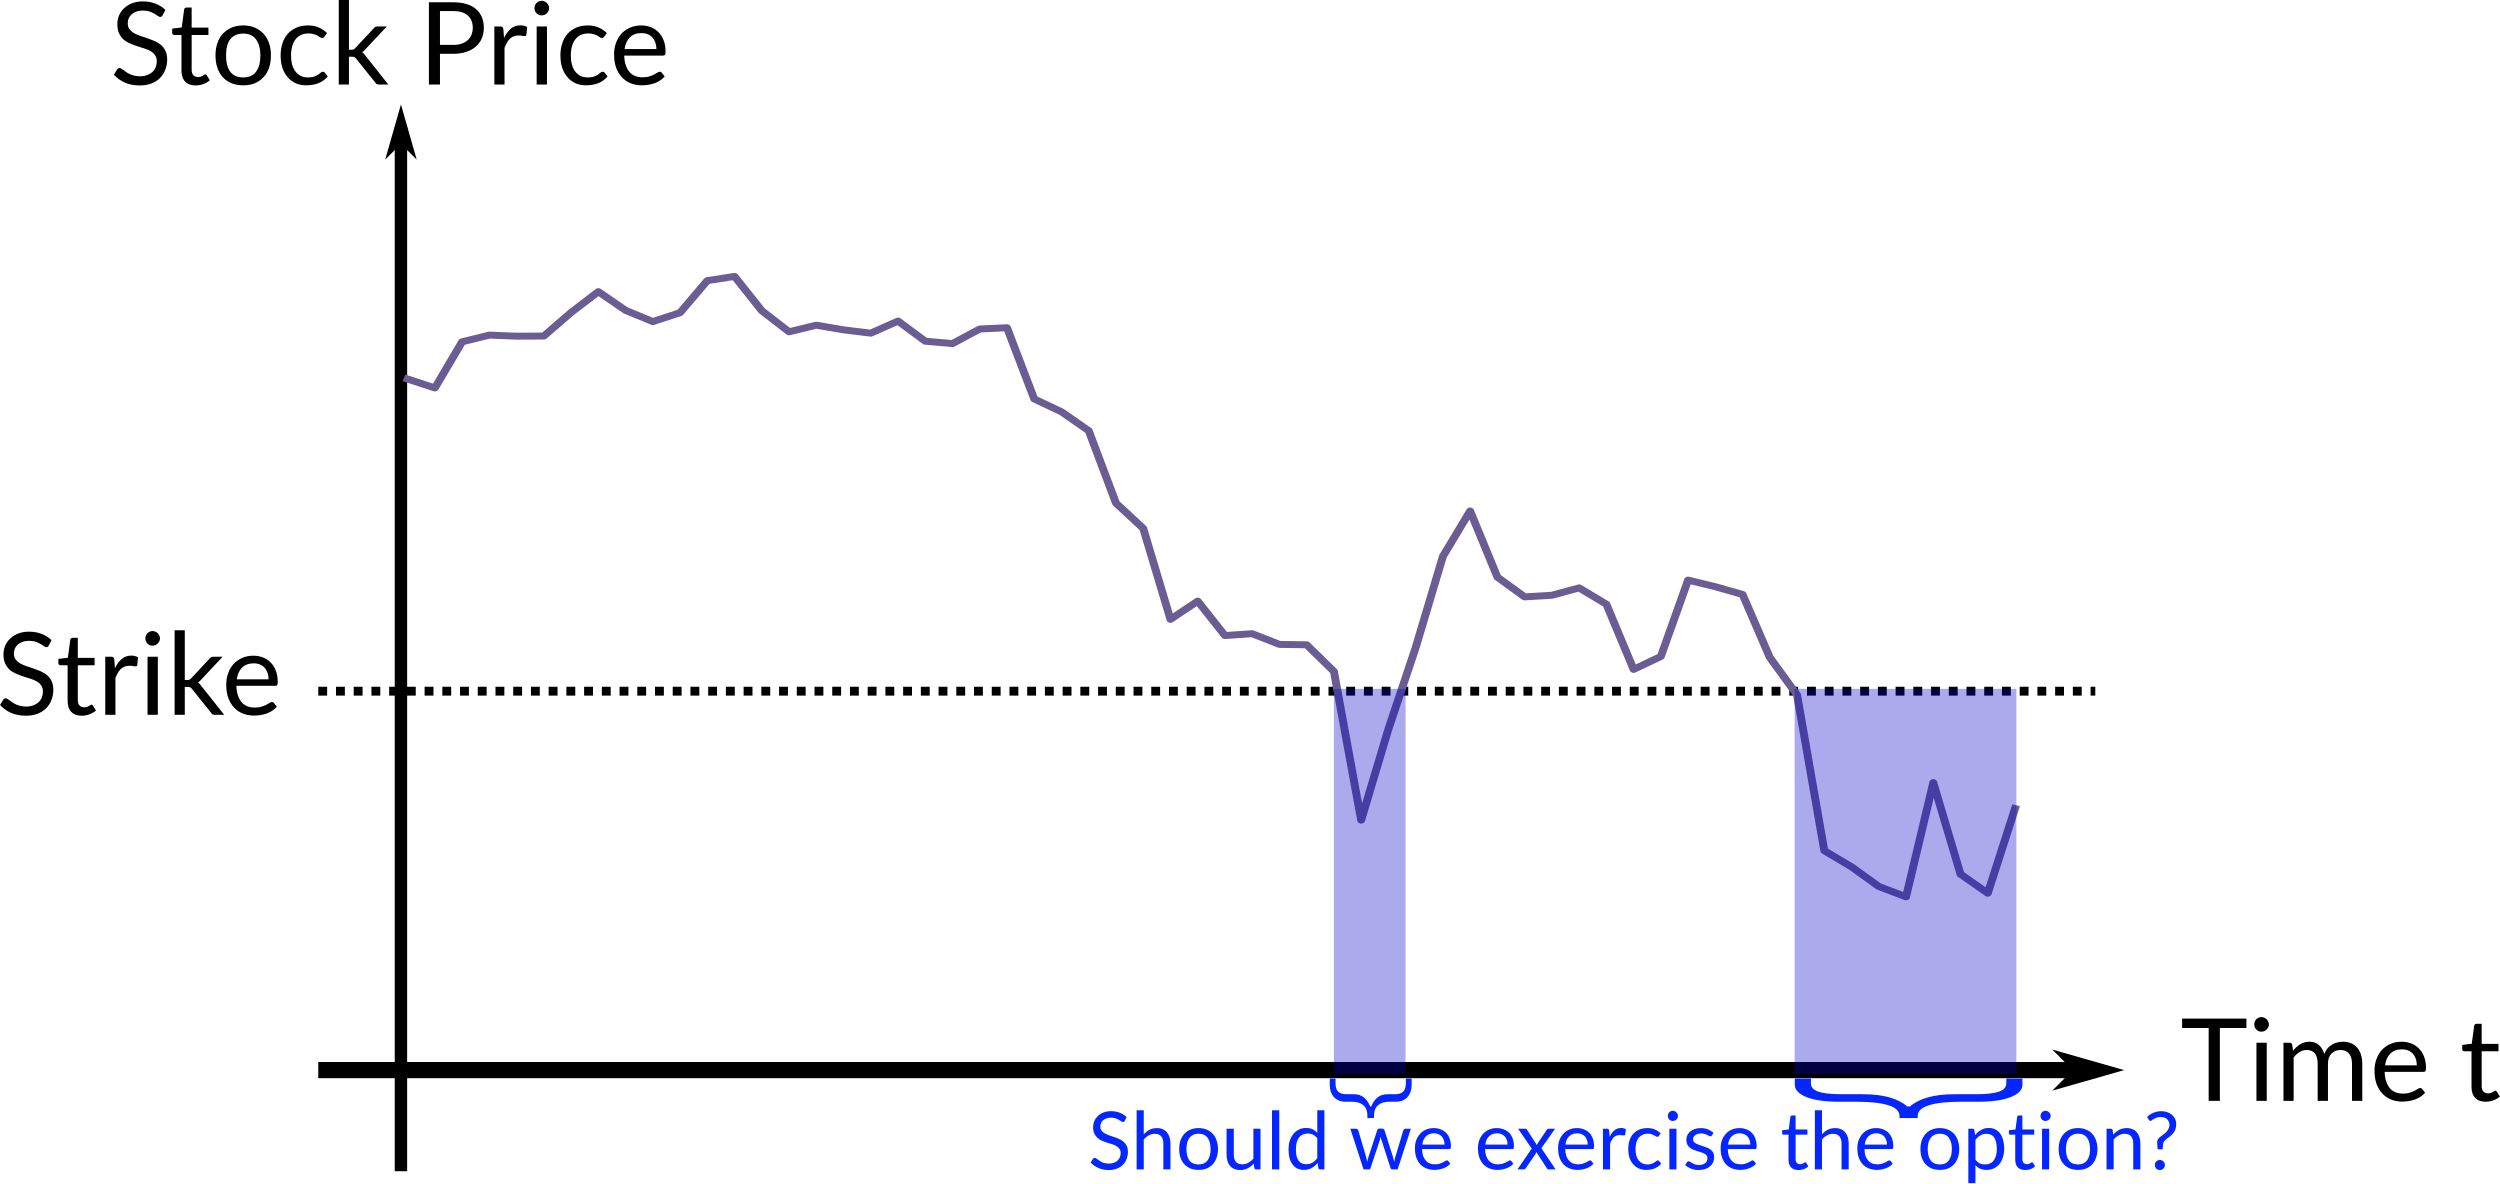
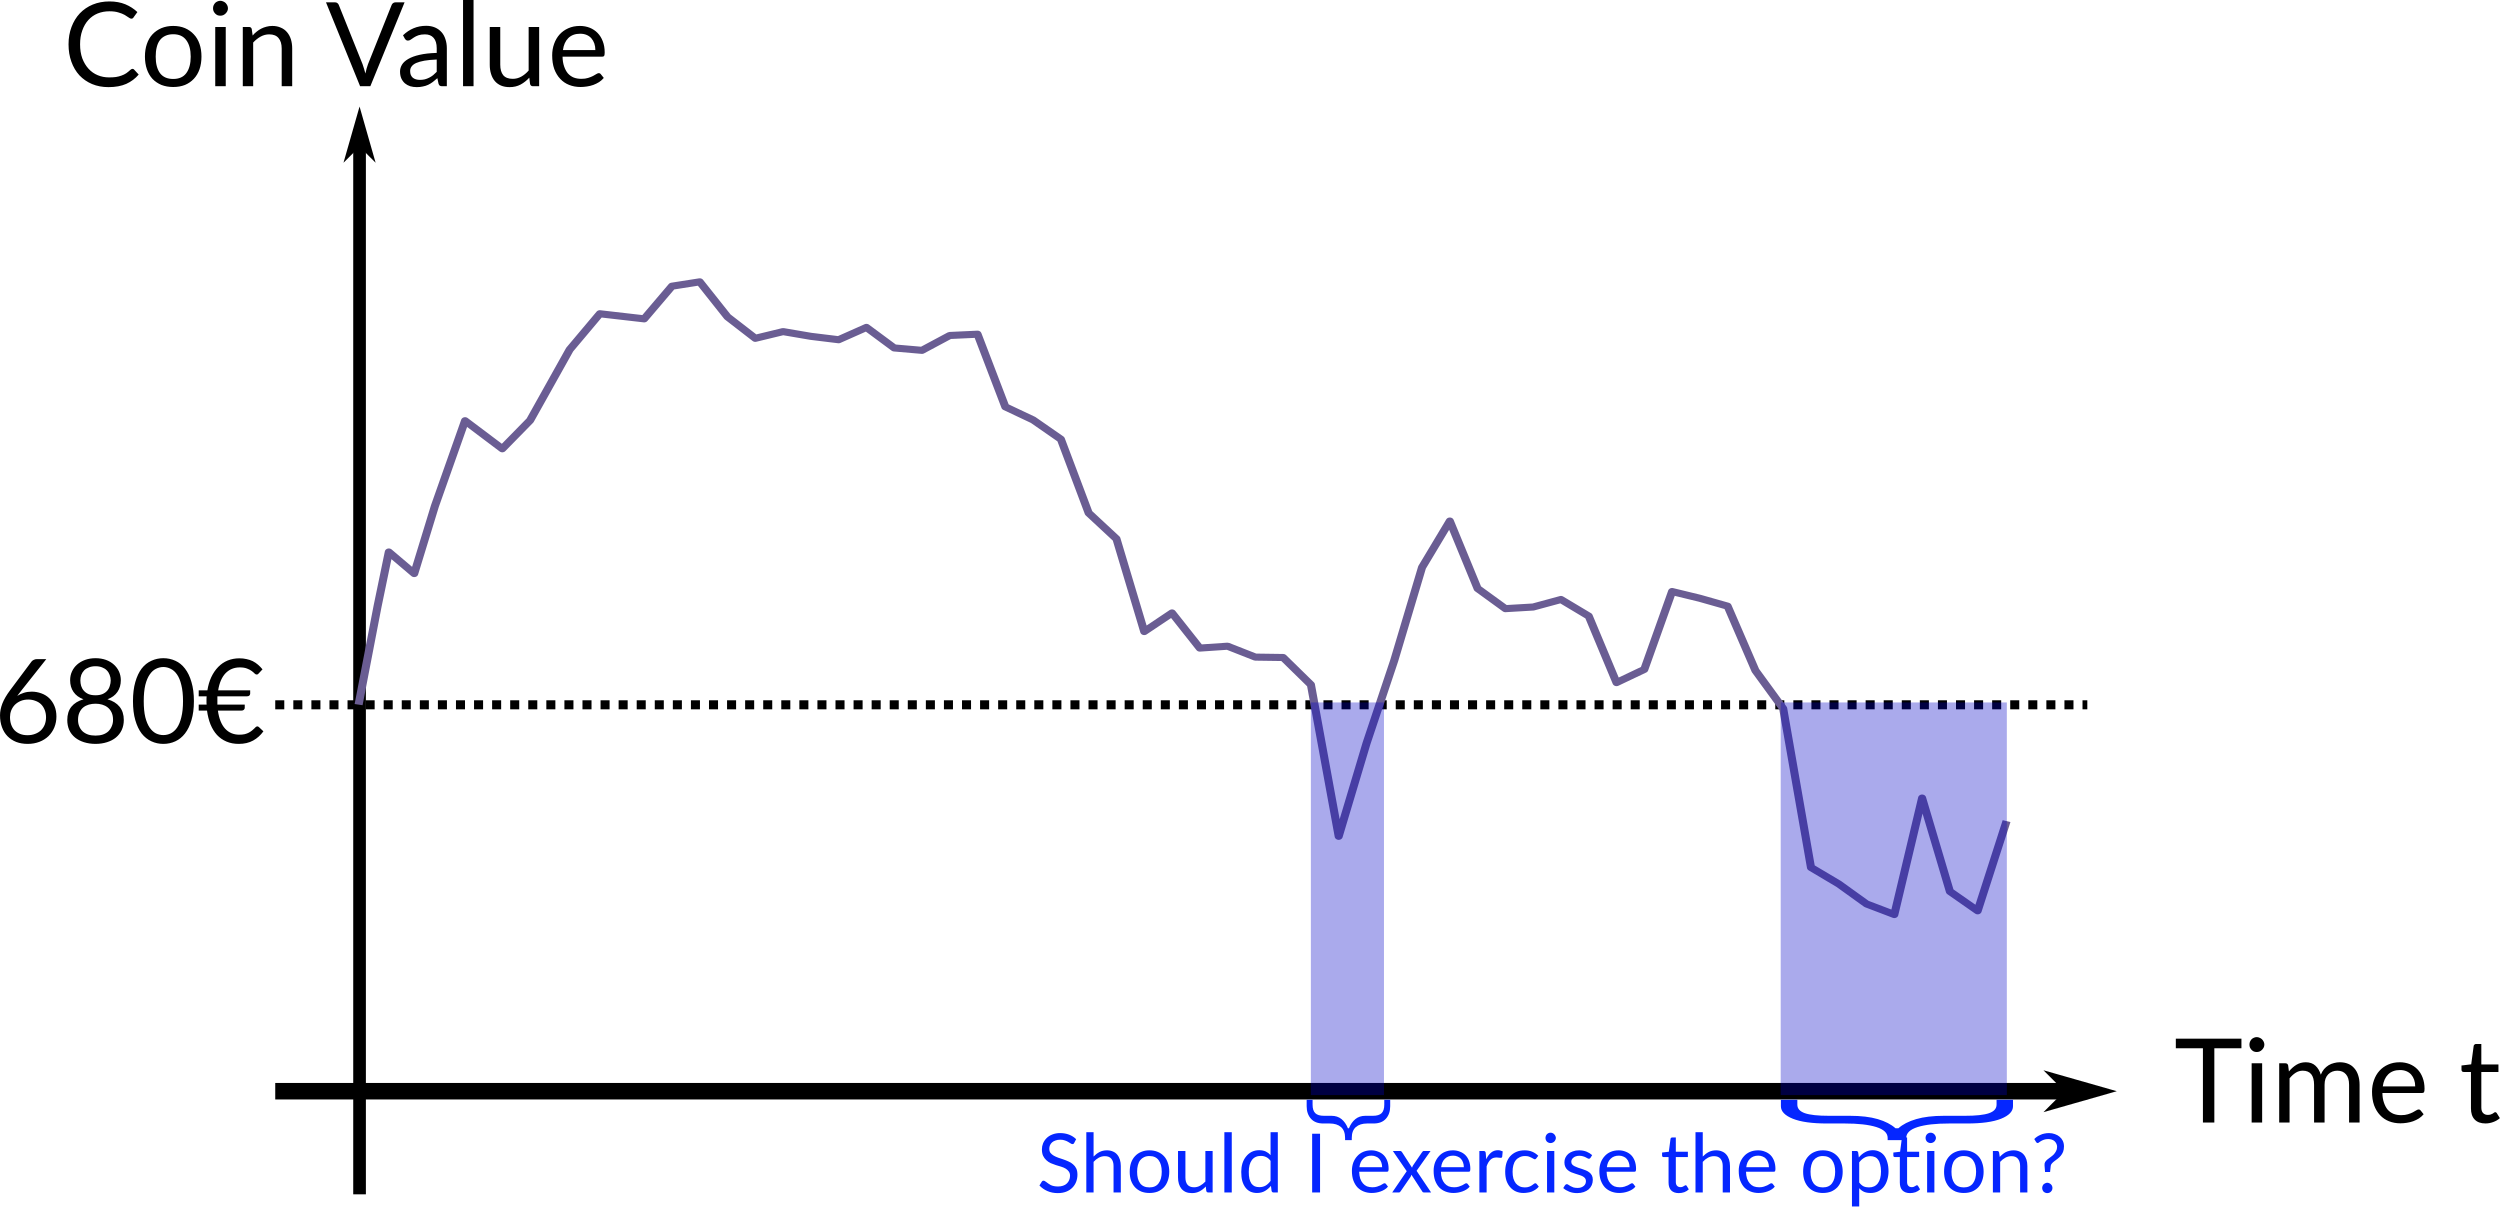
- <svg xmlns="http://www.w3.org/2000/svg" width="307.225mm" height="145.401mm" viewBox="0 0 307.225 145.401" version="1.1" id="svg224">
+ <svg xmlns="http://www.w3.org/2000/svg" width="301.284mm" height="145.401mm" viewBox="0 0 301.284 145.401" version="1.1" id="svg224">
  <defs id="defs218">
    <marker style="overflow:visible" id="marker856" refX="0" refY="0" orient="auto">
      <path transform="matrix(-0.2,0,0,-0.2,-1.2,0)" style="fill:#000000;fill-opacity:1;fill-rule:evenodd;stroke:#000000;stroke-width:1pt;stroke-opacity:1" d="M 0,0 5,-5 -12.5,0 5,5 0,0 Z" id="path854" />
    </marker>
    <marker style="overflow:visible" id="marker5440" refX="0" refY="0" orient="auto">
      <path transform="matrix(-0.2,0,0,-0.2,-1.2,0)" style="fill:#000000;fill-opacity:1;fill-rule:evenodd;stroke:#000000;stroke-width:1pt;stroke-opacity:1" d="M 0,0 5,-5 -12.5,0 5,5 0,0 Z" id="path5438" />
    </marker>
    <marker orient="auto" refY="0" refX="0" id="Arrow1Send" style="overflow:visible">
      <path id="path4751" d="M 0,0 5,-5 -12.5,0 5,5 0,0 Z" style="fill:#000000;fill-opacity:1;fill-rule:evenodd;stroke:#000000;stroke-width:1pt;stroke-opacity:1" transform="matrix(-0.2,0,0,-0.2,-1.2,0)" />
    </marker>
    <marker orient="auto" refY="0" refX="0" id="Arrow1Mend" style="overflow:visible">
      <path id="path4745" d="M 0,0 5,-5 -12.5,0 5,5 0,0 Z" style="fill:#000000;fill-opacity:1;fill-rule:evenodd;stroke:#000000;stroke-width:1pt;stroke-opacity:1" transform="matrix(-0.4,0,0,-0.4,-4,0)" />
    </marker>
    <marker orient="auto" refY="0" refX="0" id="Arrow1Lend" style="overflow:visible">
      <path id="path4739" d="M 0,0 5,-5 -12.5,0 5,5 0,0 Z" style="fill:#000000;fill-opacity:1;fill-rule:evenodd;stroke:#000000;stroke-width:1pt;stroke-opacity:1" transform="matrix(-0.8,0,0,-0.8,-10,0)" />
    </marker>
    <clipPath id="pb0607facb3">
      <rect height="217.44" width="334.8" x="54" y="34.56" id="rect349" />
    </clipPath>
  </defs>
-   <g id="layer1" transform="translate(15.45079,-122.4054)">
+   <g id="layer1" transform="translate(9.510012,-122.4054)">
    <path style="fill:none;stroke:#000000;stroke-width:1.989;stroke-linecap:butt;stroke-linejoin:miter;stroke-miterlimit:4;stroke-dasharray:none;stroke-opacity:1;marker-end:url(#Arrow1Send)" d="m 23.661,253.911 218.379,0" id="path226" />
    <path id="path5436" d="m 33.821,266.338 0,-128.372" style="fill:none;stroke:#000000;stroke-width:1.525;stroke-linecap:butt;stroke-linejoin:miter;stroke-miterlimit:4;stroke-dasharray:none;stroke-opacity:1;marker-end:url(#marker5440)" />
    <text xml:space="preserve" style="font-style:normal;font-variant:normal;font-weight:normal;font-stretch:normal;font-size:10.583px;line-height:1.25;font-family:Lato;-inkscape-font-specification:Lato;letter-spacing:0px;word-spacing:0px;fill:#000000;fill-opacity:1;stroke:none;stroke-width:0.265" x="-1.921" y="132.798" id="text5990">
-       <tspan id="tspan5988" x="-1.921" y="132.798" style="font-style:normal;font-variant:normal;font-weight:normal;font-stretch:normal;font-size:14.111px;font-family:Lato;-inkscape-font-specification:Lato;stroke-width:0.265">Stock Price</tspan>
+       <tspan id="tspan5988" x="-1.921" y="132.798" style="font-style:normal;font-variant:normal;font-weight:normal;font-stretch:normal;font-size:14.111px;font-family:Lato;-inkscape-font-specification:Lato;stroke-width:0.265">Coin Value</tspan>
    </text>
    <text id="text21" y="257.69" x="252.488" style="font-style:normal;font-variant:normal;font-weight:normal;font-stretch:normal;font-size:10.583px;line-height:1.25;font-family:Lato;-inkscape-font-specification:Lato;letter-spacing:0px;word-spacing:0px;fill:#000000;fill-opacity:1;stroke:none;stroke-width:0.265" xml:space="preserve">
      <tspan style="font-style:normal;font-variant:normal;font-weight:normal;font-stretch:normal;font-size:14.111px;font-family:Lato;-inkscape-font-specification:Lato;stroke-width:0.265" y="257.69" x="252.488" id="tspan19">Time t</tspan>
    </text>
    <path id="path23" d="m 23.661,207.344 218.379,0" style="fill:none;stroke:#000000;stroke-width:1.089;stroke-linecap:butt;stroke-linejoin:miter;stroke-miterlimit:4;stroke-dasharray:1.089, 1.089;stroke-dashoffset:0;stroke-opacity:1" />
    <g transform="matrix(0.6489648,0,0,-0.5702856,-10.27757,287.1735)" id="line2d_25" style="stroke:#6a5d93;stroke-linecap:butt;stroke-linejoin:round;stroke-opacity:1">
-       <path clip-path="url(#pb0607facb3)" d="m 69.218,207.245 5.159,-1.924 5.159,9.943 5.159,1.444 5.159,-0.23 5.159,0.031 5.159,5.073 5.159,4.493 5.159,-4.029 5.159,-2.426 5.159,1.923 5.159,6.899 5.159,0.921 5.159,-7.396 5.159,-4.54 5.159,1.421 5.159,-1.001 5.159,-0.718 5.159,2.607 5.159,-4.343 5.159,-0.507 5.159,3.142 5.159,0.271 5.159,-15.345 5.159,-2.773 5.159,-4.077 5.159,-15.589 5.159,-5.457 5.159,-19.597 5.159,3.93 5.159,-7.422 5.159,0.397 5.159,-2.306 5.159,-0.084 5.159,-5.747 5.159,-32.036 5.159,19.619 5.159,17.55 5.159,19.662 5.159,9.79 5.159,-14.254 5.159,-4.259 5.159,0.346 5.159,1.591 5.159,-3.511 5.159,-14.054 5.159,2.79 5.159,16.456 5.159,-1.427 5.159,-1.667 5.159,-13.592 5.159,-8.056 5.159,-33.568 5.159,-3.488 5.159,-4.222 5.159,-2.237 5.159,24.612 5.159,-19.73 5.159,-4.097 5.159,18.232" style="fill:none;stroke:#6a5d93;stroke-width:1.5;stroke-linecap:square;stroke-linejoin:round;stroke-opacity:1" id="path326" />
+       <path clip-path="url(#pb0607facb3)" d="m 67.9,140.758 3.402,20.071 2.084,11.443 4.719,-4.555 3.841,14.267 5.598,18.028 6.916,-5.925 5.159,5.993 7.355,14.967 5.598,7.572 8.234,-1.076 5.159,6.899 5.159,0.921 5.159,-7.396 5.159,-4.54 5.159,1.421 5.159,-1.001 5.159,-0.718 5.159,2.607 5.159,-4.343 5.159,-0.507 5.159,3.142 5.159,0.271 5.159,-15.345 5.159,-2.773 5.159,-4.077 5.159,-15.589 5.159,-5.457 5.159,-19.597 5.159,3.93 5.159,-7.422 5.159,0.397 5.159,-2.306 5.159,-0.084 5.159,-5.747 5.159,-32.036 5.159,19.619 5.159,17.55 5.159,19.662 5.159,9.79 5.159,-14.254 5.159,-4.259 5.159,0.346 5.159,1.591 5.159,-3.511 5.159,-14.054 5.159,2.79 5.159,16.456 5.159,-1.427 5.159,-1.667 5.159,-13.592 5.159,-8.056 5.159,-33.568 5.159,-3.488 5.159,-4.222 5.159,-2.237 5.159,24.612 5.159,-19.73 5.159,-4.097 5.159,18.232" style="fill:none;stroke:#6a5d93;stroke-width:1.5;stroke-linecap:square;stroke-linejoin:round;stroke-opacity:1" id="path326" />
    </g>
-     <text id="text980" y="210.253" x="-15.916" style="font-style:normal;font-variant:normal;font-weight:normal;font-stretch:normal;font-size:10.583px;line-height:1.25;font-family:Lato;-inkscape-font-specification:Lato;letter-spacing:0px;word-spacing:0px;fill:#000000;fill-opacity:1;stroke:none;stroke-width:0.265" xml:space="preserve">
-       <tspan style="font-style:normal;font-variant:normal;font-weight:normal;font-stretch:normal;font-size:14.111px;font-family:Lato;-inkscape-font-specification:Lato;stroke-width:0.265" y="210.253" x="-15.916" id="tspan978">Strike</tspan>
+     <text id="text980" y="211.946" x="-10.272" style="font-style:normal;font-variant:normal;font-weight:normal;font-stretch:normal;font-size:10.583px;line-height:1.25;font-family:Lato;-inkscape-font-specification:Lato;letter-spacing:0px;word-spacing:0px;fill:#000000;fill-opacity:1;stroke:none;stroke-width:0.265" xml:space="preserve">
+       <tspan style="font-style:normal;font-variant:normal;font-weight:normal;font-stretch:normal;font-size:14.111px;font-family:Lato;-inkscape-font-specification:Lato;stroke-width:0.265" y="211.946" x="-10.272" id="tspan978">680€</tspan>
    </text>
    <rect style="fill:#0000c6;fill-opacity:0.333;stroke:none;stroke-width:1.006;stroke-miterlimit:4;stroke-dasharray:1.006, 1.006;stroke-dashoffset:0" id="rect982" width="8.81" height="47.317" x="148.468" y="207.06" />
    <rect y="207.06" x="205.089" height="47.317" width="27.252" id="rect984" style="fill:#0000c6;fill-opacity:0.333;stroke:none;stroke-width:1.769;stroke-miterlimit:4;stroke-dasharray:1.769, 1.769;stroke-dashoffset:0" />
-     <text xml:space="preserve" style="font-style:normal;font-variant:normal;font-weight:normal;font-stretch:normal;font-size:10.583px;line-height:1.25;font-family:Lato;-inkscape-font-specification:Lato;letter-spacing:0px;word-spacing:0px;fill:#0526ff;fill-opacity:1;stroke:none;stroke-width:0.265" x="118.253" y="266.112" id="text988">
-       <tspan id="tspan986" x="118.253" y="266.112" style="font-style:normal;font-variant:normal;font-weight:normal;font-stretch:normal;font-size:9.878px;font-family:Lato;-inkscape-font-specification:Lato;fill:#0526ff;fill-opacity:1;stroke-width:0.265">Should we exercise the option?</tspan>
+     <text xml:space="preserve" style="font-style:normal;font-variant:normal;font-weight:normal;font-stretch:normal;font-size:10.583px;line-height:1.25;font-family:Lato;-inkscape-font-specification:Lato;letter-spacing:0px;word-spacing:0px;fill:#0526ff;fill-opacity:1;stroke:none;stroke-width:0.265" x="115.431" y="266.112" id="text988">
+       <tspan id="tspan986" x="115.431" y="266.112" style="font-style:normal;font-variant:normal;font-weight:normal;font-stretch:normal;font-size:9.878px;font-family:Lato;-inkscape-font-specification:Lato;fill:#0526ff;fill-opacity:1;stroke-width:0.265">Should I exercise the option?</tspan>
    </text>
    <g aria-label="{" transform="matrix(0,-1,1,0,0,0)" style="font-style:normal;font-weight:normal;font-size:10.583px;line-height:1.25;font-family:sans-serif;letter-spacing:0px;word-spacing:0px;fill:#0526ff;fill-opacity:1;stroke:none;stroke-width:0.265" id="text992">
      <path d="m -254.948,158.027 -0.775,0 q -0.925,0 -1.504,-0.517 -0.574,-0.512 -0.574,-1.483 l 0,-0.77 q 0,-0.873 -0.429,-1.364 -0.429,-0.496 -1.313,-0.496 l -0.264,0 0,-0.806 0.264,0 q 0.884,0 1.313,-0.491 0.429,-0.496 0.429,-1.369 l 0,-0.77 q 0,-0.972 0.574,-1.483 0.579,-0.517 1.504,-0.517 l 0.775,0 0,0.713 -0.589,0 q -0.703,0 -1.023,0.326 -0.315,0.326 -0.315,1.049 l 0,0.904 q 0,0.718 -0.398,1.209 -0.398,0.486 -1.106,0.77 l 0,0.124 q 0.708,0.284 1.106,0.775 0.398,0.486 0.398,1.204 l 0,0.904 q 0,0.723 0.315,1.049 0.32,0.326 1.023,0.326 l 0.589,0 z" style="fill:#0526ff;fill-opacity:1;stroke-width:0.265" id="path998" />
    </g>
    <g id="g1003" style="font-style:normal;font-weight:normal;font-size:10.583px;line-height:1.25;font-family:sans-serif;letter-spacing:0px;word-spacing:0px;fill:#0526ff;fill-opacity:1;stroke:none;stroke-width:0.265;stroke-opacity:1" transform="matrix(0,-1,2.778864,0,-206.0515,0)" aria-label="{">
      <path id="path1001" style="fill:#0526ff;fill-opacity:1;stroke:none;stroke-width:0.265;stroke-opacity:1" d="m -254.948,158.027 -0.775,0 q -0.925,0 -1.504,-0.517 -0.574,-0.512 -0.574,-1.483 l 0,-0.77 q 0,-0.873 -0.429,-1.364 -0.429,-0.496 -1.313,-0.496 l -0.264,0 0,-0.806 0.264,0 q 0.884,0 1.313,-0.491 0.429,-0.496 0.429,-1.369 l 0,-0.77 q 0,-0.972 0.574,-1.483 0.579,-0.517 1.504,-0.517 l 0.775,0 0,0.713 -0.589,0 q -0.703,0 -1.023,0.326 -0.315,0.326 -0.315,1.049 l 0,0.904 q 0,0.718 -0.398,1.209 -0.398,0.486 -1.106,0.77 l 0,0.124 q 0.708,0.284 1.106,0.775 0.398,0.486 0.398,1.204 l 0,0.904 q 0,0.723 0.315,1.049 0.32,0.326 1.023,0.326 l 0.589,0 z" />
    </g>
  </g>
</svg>
